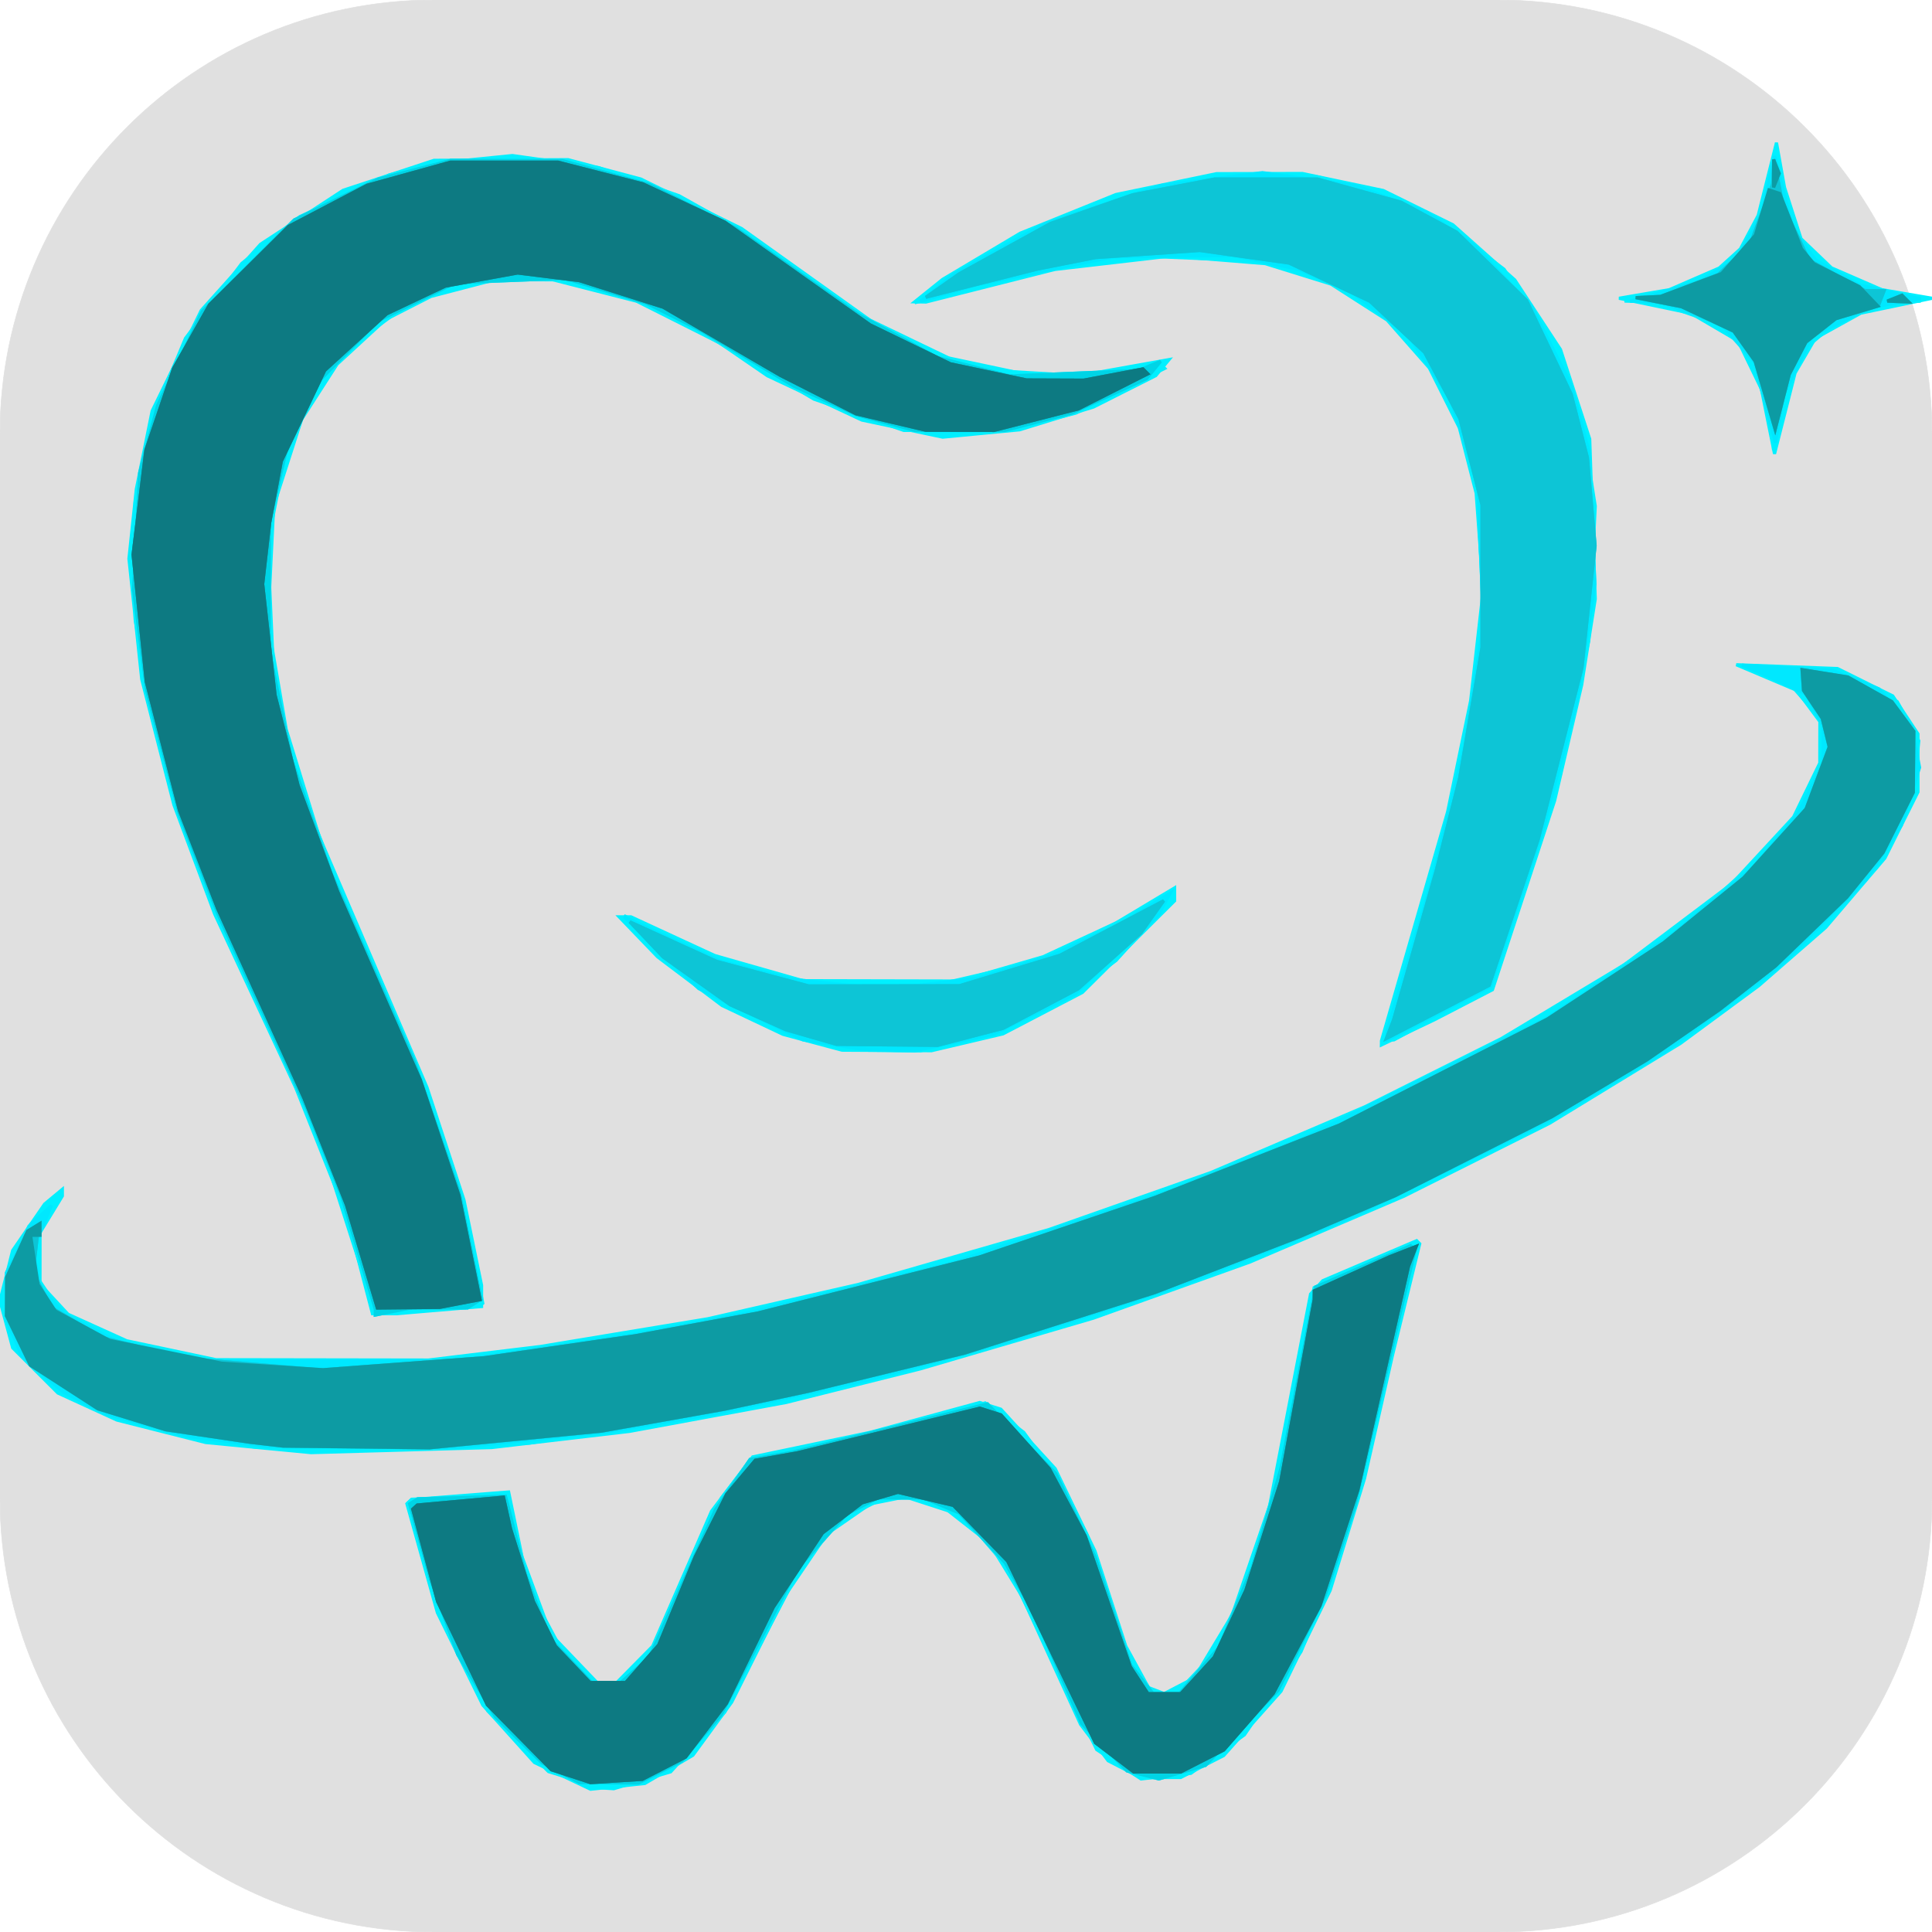
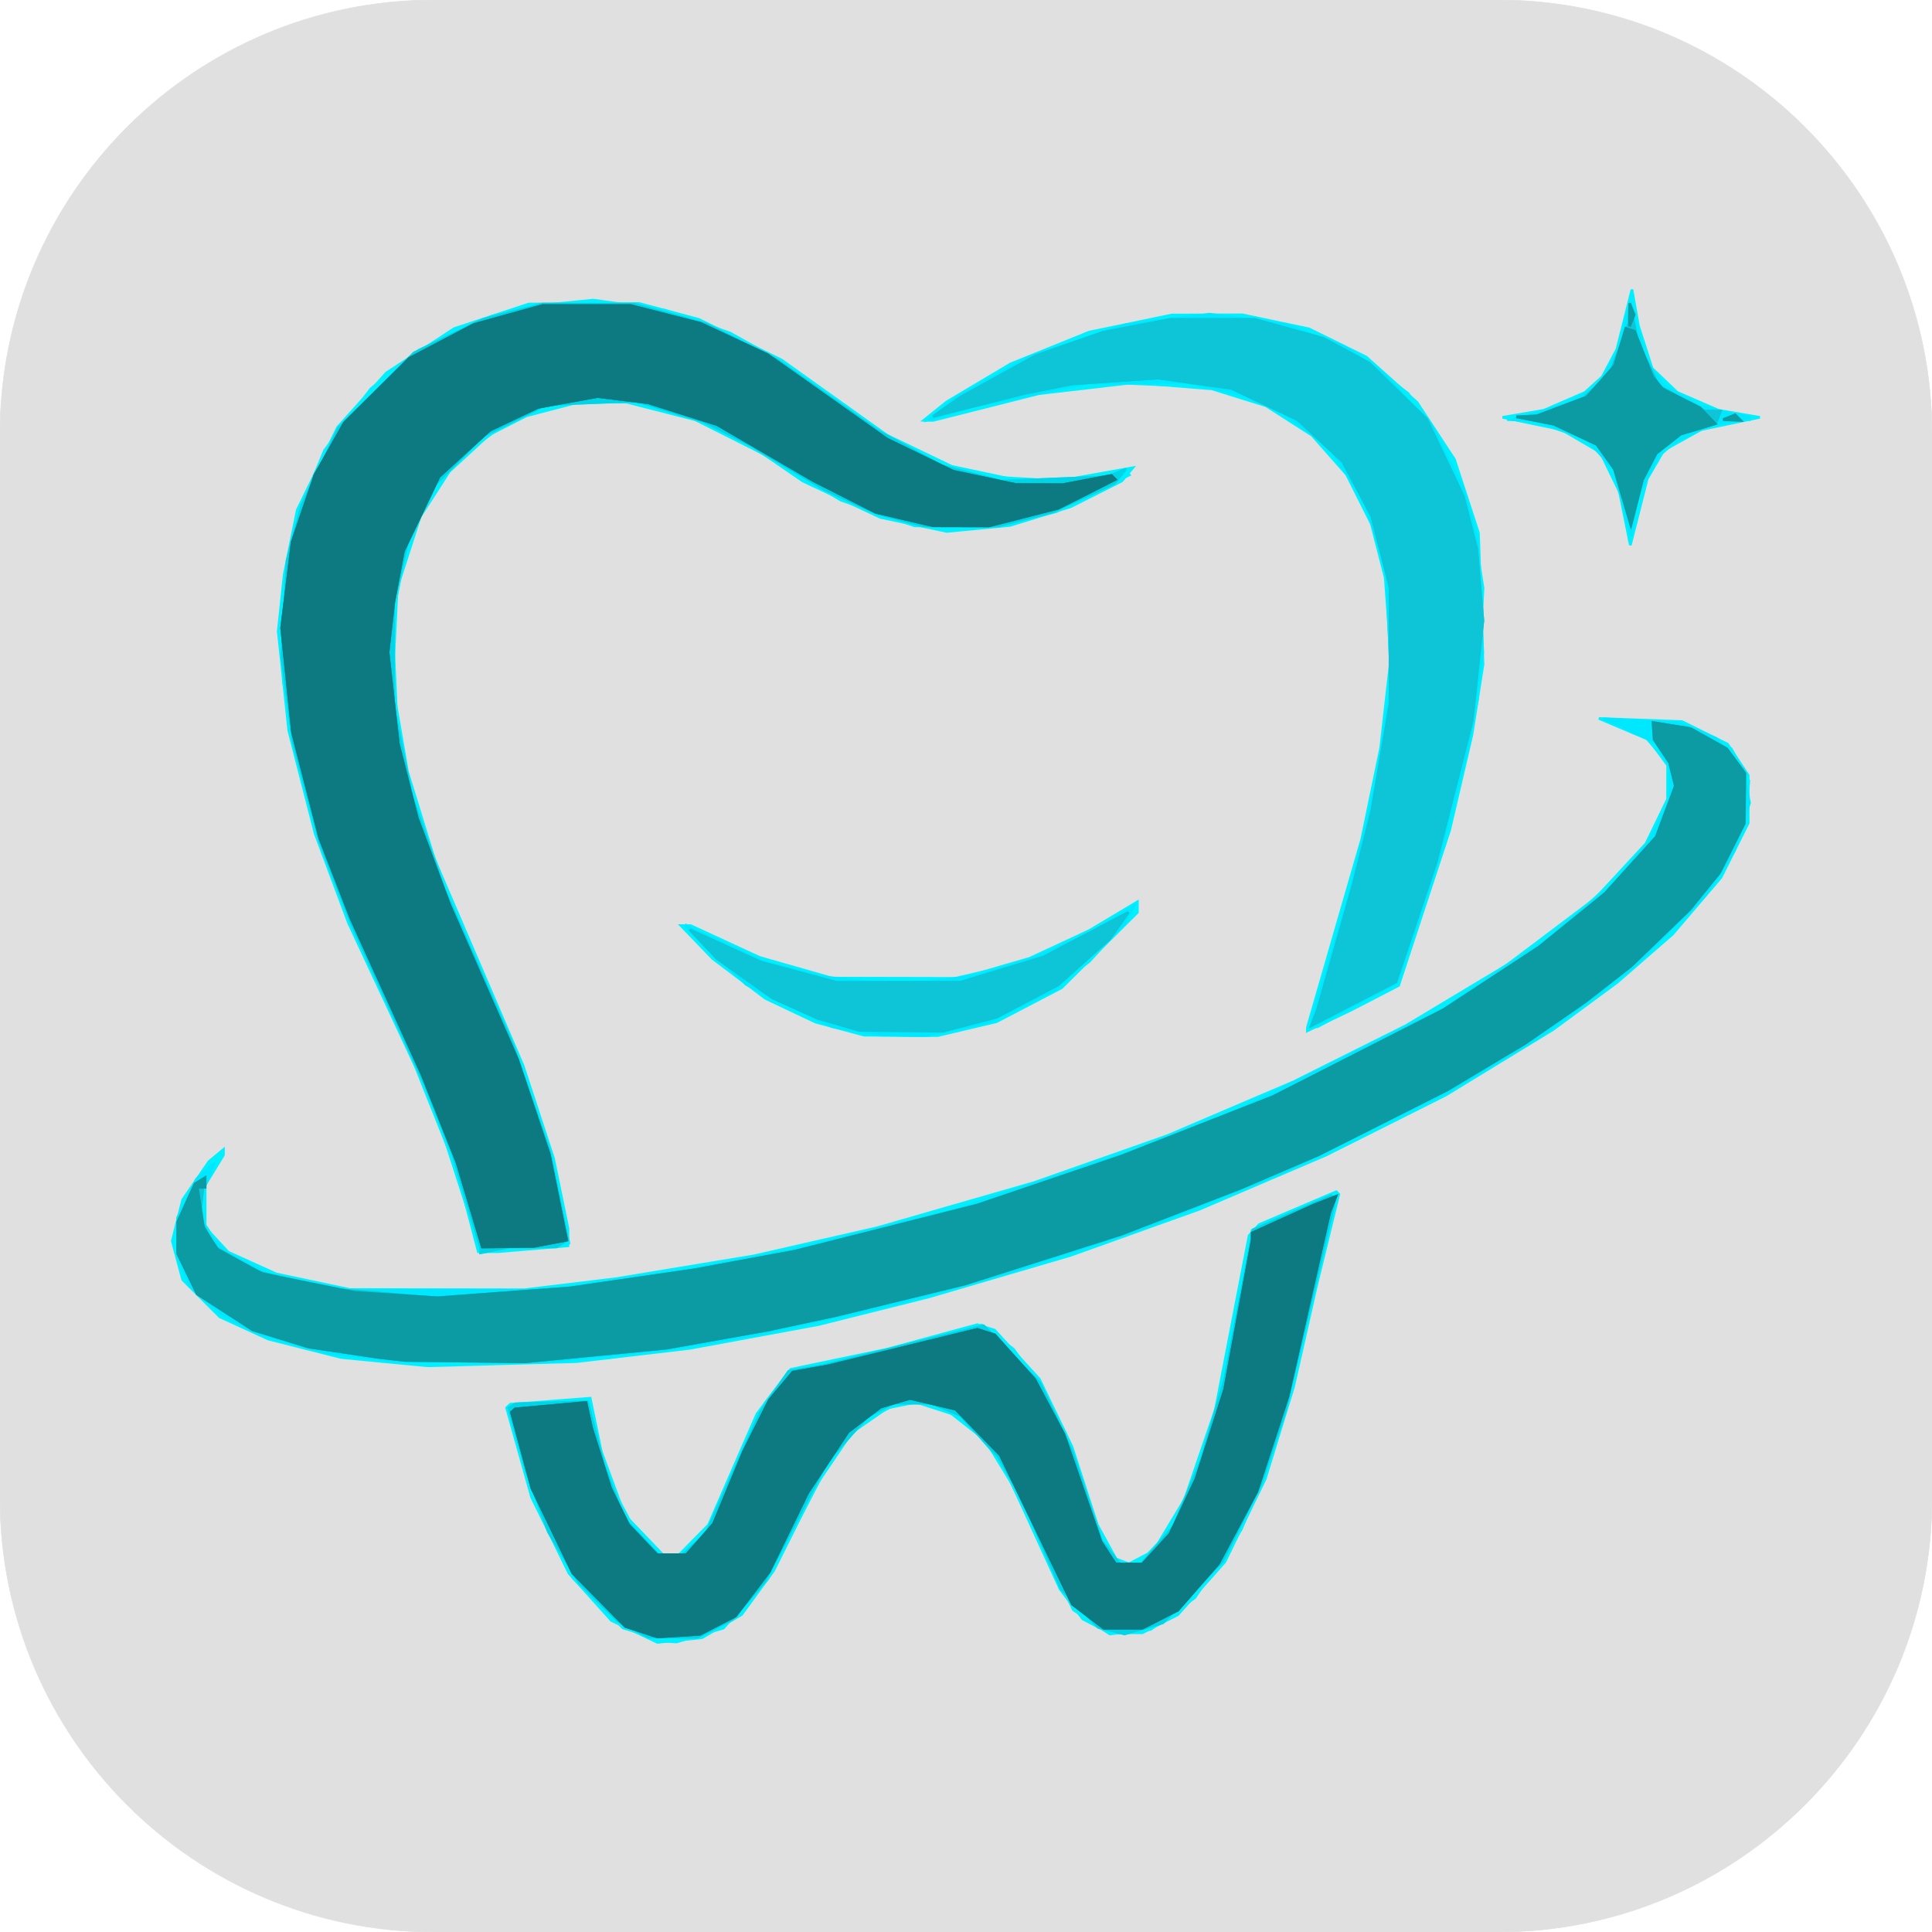
<svg xmlns="http://www.w3.org/2000/svg" width="512" height="512" viewBox="0 0 512 512">
  <rect width="512" height="512" rx="115" fill="#e0e0e0" stroke="#e0e0e0" stroke-width="0.15" />
-   <g transform="translate(256, 256) scale(5.598329) translate(-45.72793, -38.973)">
+   <g transform="translate(256, 256) scale(4.6) translate(-45.72793, -38.973)">
    <g transform="translate(-39.44872,-32.30693)">
      <path fill="#00f0ff" stroke="#00f0ff" stroke-width="0.15" d="m 66.076,109.619 -1.328,-0.634 -1.221,-1.358 -1.221,-1.358 -1.076,-2.188 -1.076,-2.188 -0.721,-2.577 -0.721,-2.577 0.113,-0.1 0.113,-0.1 2.294,-0.18 2.294,-0.18 0.317,1.533 0.317,1.533 0.677,1.831 0.677,1.831 1.098,1.146 1.098,1.146 h 0.469 0.469 l 0.849,-0.86 0.849,-0.86 1.393,-3.196 1.393,-3.196 0.973,-1.284 0.973,-1.284 2.784,-0.582 2.784,-0.582 2.59,-0.706 2.59,-0.706 0.499,0.158 0.499,0.158 1.288,1.409 1.288,1.409 0.941,1.951 0.941,1.951 0.729,2.249 0.729,2.249 0.538,0.98 0.538,0.98 0.372,0.143 0.372,0.143 0.711,-0.37 0.711,-0.37 0.899,-1.492 0.899,-1.492 0.885,-2.584 0.885,-2.584 0.969,-5.011 0.969,-5.011 0.289,-0.316 0.289,-0.316 2.221,-0.947 2.221,-0.947 0.073,0.073 0.073,0.073 -0.646,2.645 -0.646,2.645 -0.66,2.91 -0.66,2.91 -0.813,2.646 -0.813,2.646 -1.163,2.389 -1.163,2.389 -1.358,1.524 -1.358,1.524 -1.018,0.519 -1.018,0.519 H 94.389 93.44 l -0.767,-0.397 -0.767,-0.397 -0.653,-0.86 -0.653,-0.86 -1.391,-3.043 -1.391,-3.043 -0.765,-1.248 -0.765,-1.248 -0.975,-0.765 -0.975,-0.765 -1.016,-0.33 -1.016,-0.33 -0.83,0.166 -0.83,0.166 -1.026,0.711 -1.026,0.711 -0.995,1.466 -0.995,1.466 -1.258,2.514 -1.258,2.514 -0.92,1.26 -0.92,1.26 -1.138,0.667 -1.138,0.667 -1.284,0.136 -1.284,0.136 z M 51.68,94.077 49.184,93.836 47.083,93.305 44.982,92.773 43.587,92.134 42.191,91.495 41.119,90.424 l -1.071,-1.071 -0.3,-1.113 -0.3,-1.113 0.299,-1.188 0.299,-1.188 0.758,-1.102 0.758,-1.102 0.419,-0.348 0.419,-0.348 v 0.158 0.158 l -0.528,0.866 -0.528,0.866 -9.89e-4,1.218 -9.89e-4,1.218 0.663,0.715 0.663,0.715 1.387,0.628 1.387,0.628 2.117,0.448 2.117,0.448 5.027,0.008 5.027,0.008 2.646,-0.32 2.646,-0.32 3.969,-0.657 3.969,-0.657 3.563,-0.813 3.563,-0.813 4.507,-1.298 4.507,-1.298 3.836,-1.35 3.836,-1.35 3.645,-1.557 3.645,-1.557 3.234,-1.616 3.234,-1.616 2.9,-1.741 2.9,-1.741 2.549,-1.92 2.549,-1.92 1.462,-1.58 1.462,-1.58 0.621,-1.279 0.621,-1.279 0.002,-0.981 0.002,-0.981 -0.548,-0.739 -0.548,-0.739 -1.431,-0.606 -1.431,-0.606 2.395,0.09 2.395,0.09 1.309,0.649 1.309,0.649 0.596,0.899 0.596,0.899 v 1.374 1.374 l -0.782,1.564 -0.782,1.564 -1.401,1.641 -1.401,1.641 -1.587,1.381 -1.587,1.381 -1.852,1.364 -1.852,1.364 -3.095,1.889 -3.095,1.889 -3.449,1.728 -3.449,1.728 -3.643,1.557 -3.643,1.557 -3.704,1.328 -3.704,1.328 -4.101,1.202 -4.101,1.202 -3.175,0.795 -3.175,0.795 -3.704,0.684 -3.704,0.684 -3.267,0.383 -3.267,0.383 -4.274,0.12 -4.274,0.12 z m 4.793,-8.655 -0.608,-2.315 -1.207,-3.029 -1.207,-3.029 -1.92,-4.115 -1.92,-4.115 -0.964,-2.582 -0.964,-2.582 -0.762,-2.974 -0.762,-2.974 -0.303,-2.853 -0.303,-2.853 0.174,-1.645 0.174,-1.645 0.375,-1.852 0.375,-1.852 1.162,-2.381 1.162,-2.381 1.405,-1.567 1.405,-1.567 1.954,-1.276 1.954,-1.276 2.151,-0.709 2.151,-0.709 3.175,-0.015 3.175,-0.015 1.72,0.458 1.72,0.458 2.381,1.17 2.381,1.17 3.043,2.171 3.043,2.171 1.86,0.894 1.86,0.894 1.844,0.391 1.844,0.391 1.455,-0.009 1.455,-0.009 1.918,-0.343 1.918,-0.343 -0.314,0.379 -0.314,0.379 -1.471,0.742 -1.471,0.742 -1.751,0.54 -1.751,0.54 -1.821,0.174 -1.821,0.174 -1.912,-0.404 -1.912,-0.404 -2.234,-1.047 -2.234,-1.047 -1.145,-0.786 -1.145,-0.786 -1.948,-0.979 -1.948,-0.979 -1.996,-0.511 -1.996,-0.511 h -1.357 -1.357 l -1.519,0.396 -1.519,0.396 -1.077,0.549 -1.077,0.549 -1.15,1.06 -1.15,1.06 -0.837,1.304 -0.837,1.304 -0.66,2.049 -0.66,2.049 -0.135,2.778 -0.135,2.778 0.433,2.514 0.433,2.514 0.776,2.518 0.776,2.518 2.554,5.949 2.554,5.949 0.876,2.665 0.876,2.665 0.417,2.021 0.417,2.021 v 0.501 0.501 l -2.024,0.171 -2.024,0.171 H 57.639 57.081 Z M 77.911,74.89 76.511,74.513 75.069,73.831 73.626,73.148 72.103,71.998 70.58,70.848 69.668,69.9 68.756,68.952 h 0.279 0.279 l 1.983,0.916 1.983,0.916 2.089,0.596 2.089,0.596 3.704,0.008 3.704,0.008 1.984,-0.576 1.984,-0.576 1.72,-0.798 1.72,-0.798 1.389,-0.831 1.389,-0.831 v 0.305 0.305 l -2.183,2.17 -2.183,2.17 -1.879,0.98 -1.879,0.98 -1.693,0.399 -1.693,0.399 -2.117,-0.013 -2.117,-0.013 z m 26.932,0.028 v -0.095 l 1.566,-5.42 1.566,-5.42 0.545,-2.629 0.545,-2.629 0.298,-2.625 0.298,-2.625 -0.167,-2.288 -0.167,-2.288 -0.398,-1.548 -0.398,-1.548 -0.711,-1.417 -0.711,-1.417 -0.997,-1.132 -0.997,-1.132 -1.328,-0.852 -1.328,-0.852 -1.559,-0.485 -1.559,-0.485 -2.234,-0.181 -2.234,-0.181 -2.747,0.319 -2.747,0.319 -3.05,0.771 -3.05,0.771 -0.265,-0.005 -0.265,-0.005 0.661,-0.531 0.661,-0.531 1.836,-1.092 1.836,-1.092 2.265,-0.916 2.265,-0.916 2.381,-0.494 2.381,-0.494 2.033,-0.004 2.033,-0.004 1.915,0.403 1.915,0.403 1.647,0.811 1.647,0.811 1.466,1.306 1.466,1.306 1.081,1.647 1.081,1.647 0.691,2.117 0.691,2.117 0.131,3.786 0.131,3.786 -0.321,2.035 -0.321,2.035 -0.64,2.738 -0.64,2.738 -1.471,4.476 -1.471,4.476 -1.372,0.71 -1.372,0.71 -1.257,0.597 -1.257,0.597 z m 18.296,-29.411 -0.307,-1.53 -0.553,-1.142 -0.553,-1.142 -1.12,-0.657 -1.12,-0.657 -1.698,-0.354 -1.698,-0.354 1.191,-0.203 1.191,-0.203 1.181,-0.513 1.181,-0.513 0.5,-0.452 0.5,-0.452 0.422,-0.794 0.422,-0.794 0.432,-1.72 0.432,-1.72 0.19,1.058 0.19,1.058 0.391,1.214 0.391,1.214 0.721,0.69 0.721,0.69 1.191,0.517 1.191,0.517 1.191,0.203 1.191,0.203 -1.688,0.352 -1.688,0.352 -1.077,0.596 -1.077,0.596 -0.479,0.822 -0.479,0.822 -0.486,1.912 -0.486,1.912 z" />
      <path fill="#00f0ff" stroke="#00f0ff" stroke-width="0.15" d="m 66.674,109.802 -1.26,-0.387 -1.435,-1.435 -1.435,-1.435 -1.205,-2.459 -1.205,-2.459 -0.693,-2.462 -0.693,-2.462 0.095,-0.09 0.095,-0.09 2.222,-0.094 2.222,-0.094 0.624,2.348 0.624,2.348 0.838,1.572 0.838,1.572 0.651,0.512 0.651,0.512 h 0.638 0.638 l 0.665,-0.665 0.665,-0.665 0.807,-1.782 0.807,-1.782 0.885,-1.92 0.885,-1.92 0.687,-0.901 0.687,-0.901 2.037,-0.439 2.037,-0.439 3.519,-0.911 3.519,-0.911 0.914,0.697 0.914,0.697 0.892,1.224 0.892,1.224 0.595,1.179 0.595,1.179 1.055,3.055 1.055,3.055 0.517,0.728 0.517,0.728 h 0.546 0.546 l 0.871,-0.923 0.871,-0.923 0.818,-1.731 0.818,-1.731 0.672,-2.307 0.672,-2.307 0.791,-4.101 0.791,-4.101 0.115,-0.551 0.115,-0.551 2.262,-1.008 2.262,-1.008 0.15,0.15 0.15,0.15 -0.971,4.186 -0.971,4.186 -0.898,3.239 -0.898,3.239 -0.854,2.051 -0.854,2.051 -1.339,1.968 -1.339,1.968 -1.268,0.911 -1.268,0.911 -1.179,0.133 -1.179,0.133 -1.05,-0.695 -1.05,-0.695 -2.102,-4.3 -2.102,-4.3 -0.976,-1.134 -0.976,-1.134 -1.019,-0.52 -1.019,-0.52 h -0.947 -0.947 l -1.019,0.52 -1.019,0.52 -0.924,1.08 -0.924,1.08 -1.816,3.468 -1.816,3.468 -1.28,1.412 -1.28,1.412 -1.347,0.4 -1.347,0.4 -0.283,-0.018 -0.283,-0.018 z M 49.965,93.811 48.399,93.566 46.439,93.028 44.479,92.491 43.448,91.964 42.416,91.438 41.443,90.584 40.471,89.73 40.113,88.874 39.756,88.019 V 86.903 85.788 l 0.532,-1.098 0.532,-1.098 0.697,-0.639 0.697,-0.639 -0.422,0.661 -0.422,0.661 -0.167,1.058 -0.167,1.058 0.616,0.926 0.616,0.926 1.455,0.728 1.455,0.728 2.117,0.444 2.117,0.444 5.424,0.009 5.424,0.009 3.704,-0.473 3.704,-0.473 3.44,-0.634 3.44,-0.634 4.335,-1.071 4.335,-1.071 3.603,-1.082 3.603,-1.082 4.538,-1.686 4.538,-1.686 3.531,-1.605 3.531,-1.605 3.022,-1.587 3.022,-1.587 3.328,-2.204 3.328,-2.204 1.716,-1.535 1.716,-1.535 1.022,-1.21 1.022,-1.21 0.497,-1.058 0.497,-1.058 0.006,-0.983 0.006,-0.983 -0.805,-0.917 -0.805,-0.917 -1.113,-0.416 -1.113,-0.416 2.221,0.111 2.221,0.111 1.455,0.75 1.455,0.75 0.509,0.926 0.509,0.926 -0.13,1.381 -0.13,1.381 -0.853,1.601 -0.853,1.601 -1.548,1.689 -1.548,1.689 -2.448,1.981 -2.448,1.981 -2.646,1.708 -2.646,1.708 -2.91,1.581 -2.91,1.581 -2.91,1.346 -2.91,1.346 -2.278,0.941 -2.278,0.941 -3.225,1.2 -3.225,1.2 -3.493,1.075 -3.493,1.075 -4.63,1.151 -4.63,1.151 -2.117,0.42 -2.117,0.42 -3.704,0.549 -3.704,0.549 -6.482,0.096 -6.482,0.096 z m 7.148,-6.407 -0.087,-0.328 -1.201,-3.733 -1.201,-3.733 -2.507,-5.527 -2.507,-5.527 -0.949,-2.545 -0.949,-2.545 -0.53,-1.953 -0.53,-1.953 -0.404,-2.35 -0.404,-2.35 v -2.755 -2.755 l 0.419,-2.039 0.419,-2.039 0.773,-1.852 0.773,-1.852 1.332,-1.772 1.332,-1.772 1.379,-1.111 1.379,-1.111 2.117,-0.986 2.117,-0.986 1.191,-0.285 1.191,-0.285 1.72,-0.172 1.72,-0.172 2.046,0.288 2.046,0.288 1.899,0.663 1.899,0.663 1.479,0.828 1.479,0.828 2.91,2.045 2.91,2.045 1.212,0.699 1.212,0.699 1.566,0.55 1.566,0.55 2.564,0.151 2.564,0.151 1.629,-0.321 1.629,-0.321 0.134,0.134 0.134,0.134 -2.102,1.057 -2.102,1.057 -1.601,0.415 -1.601,0.415 -2.475,-0.004 -2.475,-0.004 -2.127,-0.741 -2.127,-0.741 -3.187,-1.892 -3.187,-1.892 -1.298,-0.556 -1.298,-0.556 -1.59,-0.375 -1.59,-0.375 -1.758,-0.004 -1.758,-0.004 -1.715,0.53 -1.715,0.53 -1.503,1.114 -1.503,1.114 -1.025,1.535 -1.025,1.535 -0.523,1.397 -0.523,1.397 -0.326,1.657 -0.326,1.657 0.148,3.358 0.148,3.358 0.666,2.514 0.666,2.514 0.929,2.432 0.929,2.432 1.898,4.314 1.898,4.314 0.993,3.043 0.993,3.043 0.455,2.334 0.455,2.334 -0.091,0.076 -0.091,0.076 -2.457,0.167 -2.457,0.167 z m 21.356,-12.5 -1.636,-0.356 -1.187,-0.525 -1.187,-0.525 -1.543,-1.057 -1.543,-1.057 -1.191,-1.244 -1.191,-1.244 1.392,0.695 1.392,0.695 2.444,0.828 2.444,0.828 3.499,0.127 3.499,0.127 2.58,-0.596 2.58,-0.596 2.97,-1.512 2.97,-1.512 -0.245,0.42 -0.245,0.42 -0.998,1.101 -0.998,1.101 -1.302,0.969 -1.302,0.969 -1.576,0.796 -1.576,0.796 -1.752,0.371 -1.752,0.371 -1.455,-0.016 -1.455,-0.016 z M 105.108,74.49 v -0.282 l 1.05,-3.488 1.05,-3.488 0.801,-3.296 0.801,-3.296 0.431,-2.921 0.431,-2.921 -0.147,-3.175 -0.147,-3.175 -0.445,-1.455 -0.445,-1.455 -0.738,-1.463 -0.738,-1.463 -1.075,-1.108 -1.075,-1.108 -1.001,-0.629 -1.001,-0.629 -1.587,-0.603 -1.588,-0.603 -3.175,-0.132 -3.175,-0.132 -2.84,0.445 -2.84,0.445 -1.923,0.525 -1.923,0.525 -0.529,0.137 -0.529,0.137 1.852,-1.229 1.852,-1.229 1.24,-0.635 1.24,-0.635 1.696,-0.638 1.696,-0.638 2.091,-0.478 2.091,-0.478 2.646,-5.25e-4 2.646,-5.25e-4 1.455,0.357 1.455,0.357 1.323,0.586 1.323,0.586 1.645,1.245 1.645,1.245 1.324,1.98 1.324,1.98 0.54,1.749 0.54,1.749 0.294,1.878 0.294,1.878 -0.152,3.175 -0.152,3.175 -0.673,3.175 -0.673,3.175 -1.618,5.035 -1.618,5.035 -2.324,1.249 -2.324,1.249 h -0.161 -0.161 z m 18.277,-28.199 -0.021,-0.567 -0.523,-1.692 -0.523,-1.692 -0.752,-0.72 -0.752,-0.72 -1.497,-0.526 -1.497,-0.526 -0.734,-0.022 -0.734,-0.022 1.574,-0.381 1.574,-0.381 1.138,-0.667 1.138,-0.667 0.535,-1.05 0.535,-1.05 0.368,-1.519 0.368,-1.519 0.022,0.734 0.022,0.734 0.522,1.487 0.522,1.487 0.469,0.518 0.469,0.518 0.794,0.419 0.794,0.419 1.587,0.461 1.587,0.461 -0.547,0.019 -0.547,0.019 -1.358,0.403 -1.358,0.403 -0.816,0.686 -0.816,0.686 -0.41,0.794 -0.41,0.794 -0.353,1.622 -0.353,1.622 z" />
      <path fill="#00e8ff" stroke="#00e8ff" stroke-width="0.15" d="m 65.988,109.467 -0.887,-0.473 -1.097,-1.083 -1.097,-1.083 -0.894,-1.478 -0.894,-1.478 -0.638,-1.758 -0.638,-1.758 -0.501,-1.808 -0.501,-1.808 0.191,-0.118 0.191,-0.118 2.077,-0.061 2.077,-0.061 0.468,1.828 0.468,1.828 0.579,1.536 0.579,1.536 0.993,1.044 0.993,1.044 h 0.688 0.688 l 0.679,-0.595 0.679,-0.595 1.56,-3.49 1.56,-3.49 0.823,-1.196 0.823,-1.196 0.987,-0.167 0.987,-0.167 4.63,-1.146 4.63,-1.146 1.618,1.648 1.618,1.648 0.926,1.968 0.926,1.968 0.847,2.566 0.847,2.566 0.531,0.675 0.531,0.675 h 0.622 0.622 l 0.937,-1.095 0.937,-1.095 0.789,-1.896 0.789,-1.896 0.677,-2.336 0.677,-2.336 0.823,-4.299 0.823,-4.299 2.245,-0.975 2.245,-0.975 0.106,0.106 0.106,0.106 -1.438,6.095 -1.438,6.095 -0.693,2.084 -0.693,2.084 -1.111,2.238 -1.111,2.238 -1.72,1.776 -1.72,1.776 -1.101,0.32 -1.101,0.32 -0.752,-0.189 -0.752,-0.189 -1.075,-1.122 -1.075,-1.122 -1.138,-2.627 -1.138,-2.627 -0.672,-1.174 -0.672,-1.174 -1.084,-1.18 -1.084,-1.18 -0.851,-0.358 -0.851,-0.358 h -1.08 -1.08 l -0.746,0.386 -0.746,0.386 -1.159,1.289 -1.159,1.289 -1.807,3.462 -1.807,3.462 -0.933,1.09 -0.933,1.09 -1.019,0.52 -1.019,0.52 -1.4,-0.011 -1.4,-0.011 z M 50.207,93.785 48.355,93.55 46.417,93.02 44.479,92.491 43.448,91.964 42.416,91.438 41.443,90.584 40.471,89.73 40.113,88.874 39.756,88.019 v -1.104 -1.104 l 0.577,-1.156 0.577,-1.156 0.487,-0.441 0.487,-0.441 -0.429,1.026 -0.429,1.026 0.148,0.91 0.148,0.91 0.606,0.65 0.606,0.65 1.216,0.619 1.216,0.619 2.224,0.479 2.224,0.479 5.821,-0.014 5.821,-0.014 4.101,-0.598 4.101,-0.598 2.778,-0.528 2.778,-0.528 4.786,-1.169 4.786,-1.169 5.136,-1.697 5.136,-1.697 3.175,-1.24 3.175,-1.24 5.821,-2.869 5.821,-2.869 2.962,-1.974 2.962,-1.974 1.933,-1.602 1.933,-1.602 1.058,-1.269 1.058,-1.269 0.595,-1.173 0.595,-1.173 v -0.894 -0.894 l -0.39,-0.754 -0.39,-0.754 -1.132,-0.529 -1.132,-0.529 -0.397,-0.162 -0.397,-0.162 2.151,0.124 2.151,0.124 1.087,0.435 1.087,0.435 0.784,0.893 0.784,0.893 0.182,0.969 0.182,0.969 -0.432,1.37 -0.432,1.37 -0.847,1.304 -0.847,1.304 -2.036,2.03 -2.036,2.03 -2.718,2.023 -2.718,2.023 -2.669,1.594 -2.669,1.594 -4.763,2.332 -4.763,2.332 -3.969,1.584 -3.969,1.584 -4.101,1.346 -4.101,1.346 -3.367,0.917 -3.367,0.917 -3.645,0.802 -3.645,0.802 -2.445,0.411 -2.445,0.411 -3.641,0.386 -3.641,0.386 -4.498,-0.031 -4.498,-0.031 z M 57.218,87.672 V 87.541 l -0.796,-2.678 -0.796,-2.678 -0.815,-2.053 -0.815,-2.053 -2.112,-4.623 -2.112,-4.623 -0.919,-2.378 -0.919,-2.378 -0.771,-2.92 -0.771,-2.92 -0.31,-2.381 -0.31,-2.381 0.147,-2.778 0.147,-2.778 0.423,-1.587 0.423,-1.587 1.059,-2.225 1.059,-2.225 2.175,-2.166 2.175,-2.166 1.984,-0.965 1.984,-0.965 1.72,-0.444 1.72,-0.444 2.646,0.005 2.646,0.005 2.06,0.57 2.06,0.57 2.041,1.029 2.041,1.029 2.91,2.05 2.91,2.05 1.856,1.009 1.856,1.009 1.709,0.438 1.709,0.438 3.05,-0.126 3.05,-0.126 0.529,-0.219 0.529,-0.219 -0.331,0.407 -0.331,0.407 -1.786,0.821 -1.786,0.821 -1.577,0.409 -1.577,0.409 -2.127,-0.003 -2.127,-0.003 -1.366,-0.364 -1.366,-0.364 -1.5,-0.687 -1.5,-0.687 -2.161,-1.297 -2.161,-1.297 -1.33,-0.666 -1.33,-0.666 -1.926,-0.585 -1.926,-0.585 -2.586,0.104 -2.586,0.104 -1.831,0.9 -1.831,0.9 -1.374,1.404 -1.374,1.404 -0.802,1.681 -0.802,1.681 -0.4,1.696 -0.4,1.696 -0.004,3.001 -0.004,3.001 0.529,2.594 0.529,2.594 0.942,2.706 0.942,2.706 1.968,4.463 1.968,4.463 1.061,3.078 1.061,3.078 0.518,2.537 0.518,2.537 -0.321,0.204 -0.321,0.204 -1.356,0.004 -1.356,0.004 -0.827,0.165 -0.827,0.165 z m 21.696,-12.664 -1.455,-0.232 -2.468,-1.214 -2.468,-1.214 -1.765,-1.697 -1.765,-1.697 2.249,1.035 2.249,1.035 1.712,0.441 1.712,0.441 2.257,0.237 2.257,0.237 2.176,-0.266 2.176,-0.266 1.723,-0.532 1.723,-0.532 1.657,-0.765 1.657,-0.765 1.15,-0.71 1.15,-0.71 -0.272,0.509 -0.272,0.509 -1.972,1.873 -1.972,1.873 -1.948,0.959 -1.948,0.959 -1.852,0.389 -1.852,0.389 -1.191,-0.026 -1.191,-0.026 z M 105.108,74.563 v -0.23 l 1.064,-3.55 1.064,-3.55 0.771,-3.176 0.771,-3.176 0.446,-2.91 0.446,-2.91 -0.133,-3.308 -0.133,-3.308 -0.653,-2.01 -0.653,-2.01 -1.007,-1.517 -1.007,-1.517 -1.349,-1.018 -1.349,-1.018 -1.214,-0.52 -1.214,-0.52 -1.564,-0.334 -1.564,-0.334 -2.816,0.029 -2.816,0.029 -3.269,0.664 -3.269,0.664 -1.323,0.393 -1.323,0.393 0.765,-0.622 0.765,-0.622 2.145,-1.203 2.145,-1.203 2.778,-0.918 2.778,-0.918 2.411,-0.304 2.411,-0.304 2.197,0.301 2.197,0.301 1.679,0.632 1.679,0.632 1.122,0.773 1.122,0.773 1.365,1.445 1.365,1.445 0.929,1.846 0.929,1.846 0.43,1.569 0.43,1.569 0.146,3.175 0.146,3.175 -0.423,2.759 -0.423,2.759 -0.813,3.073 -0.813,3.073 -1.237,3.693 -1.237,3.693 -2.447,1.267 -2.447,1.267 z m 17.898,-29.948 -0.49,-1.901 -0.782,-0.891 -0.782,-0.891 -1.449,-0.542 -1.449,-0.542 -0.718,-0.019 -0.718,-0.019 1.612,-0.461 1.612,-0.461 0.902,-0.527 0.902,-0.527 0.589,-1.044 0.589,-1.044 0.316,-1.402 0.316,-1.402 0.438,1.74 0.438,1.74 0.534,0.72 0.534,0.72 1.033,0.589 1.033,0.589 1.455,0.329 1.455,0.329 -1.179,0.202 -1.179,0.202 -1.388,0.679 -1.388,0.679 -0.679,1.388 -0.679,1.388 -0.195,1.139 -0.195,1.139 z" />
      <path fill="#00d4e6" stroke="#00d4e6" stroke-width="0.15" d="m 65.988,109.467 -0.887,-0.473 -1.097,-1.083 -1.097,-1.083 -0.894,-1.478 -0.894,-1.478 -0.638,-1.758 -0.638,-1.758 -0.501,-1.808 -0.501,-1.808 0.191,-0.118 0.191,-0.118 2.077,-0.061 2.077,-0.061 0.468,1.828 0.468,1.828 0.579,1.536 0.579,1.536 0.993,1.044 0.993,1.044 h 0.688 0.688 l 0.679,-0.595 0.679,-0.595 1.56,-3.49 1.56,-3.49 0.823,-1.196 0.823,-1.196 0.987,-0.167 0.987,-0.167 4.63,-1.146 4.63,-1.146 1.618,1.648 1.618,1.648 0.926,1.968 0.926,1.968 0.847,2.566 0.847,2.566 0.531,0.675 0.531,0.675 h 0.622 0.622 l 0.937,-1.095 0.937,-1.095 0.789,-1.896 0.789,-1.896 0.677,-2.336 0.677,-2.336 0.823,-4.299 0.823,-4.299 2.245,-0.975 2.245,-0.975 0.106,0.106 0.106,0.106 -1.438,6.095 -1.438,6.095 -0.693,2.084 -0.693,2.084 -1.111,2.238 -1.111,2.238 -1.72,1.776 -1.72,1.776 -1.101,0.32 -1.101,0.32 -0.752,-0.189 -0.752,-0.189 -1.075,-1.122 -1.075,-1.122 -1.138,-2.627 -1.138,-2.627 -0.672,-1.174 -0.672,-1.174 -1.084,-1.18 -1.084,-1.18 -0.851,-0.358 -0.851,-0.358 h -1.08 -1.08 l -0.746,0.386 -0.746,0.386 -1.159,1.289 -1.159,1.289 -1.807,3.462 -1.807,3.462 -0.933,1.09 -0.933,1.09 -1.019,0.52 -1.019,0.52 -1.4,-0.011 -1.4,-0.011 z m -13.93,-15.551 -0.794,-0.092 -1.984,-0.295 -1.984,-0.295 -1.607,-0.496 -1.607,-0.496 -1.596,-1.032 -1.596,-1.032 -0.568,-1.172 -0.568,-1.172 0.006,-0.909 0.006,-0.909 0.496,-1.092 0.496,-1.092 0.259,-0.16 0.259,-0.16 -0.129,1.142 -0.129,1.142 0.428,0.827 0.428,0.827 1.221,0.716 1.221,0.716 2.018,0.493 2.018,0.493 3.135,0.266 3.135,0.266 3.876,-0.287 3.876,-0.287 3.572,-0.52 3.572,-0.52 2.91,-0.54 2.91,-0.54 5.239,-1.324 5.239,-1.324 4.169,-1.416 4.169,-1.416 4.351,-1.708 4.351,-1.708 4.916,-2.505 4.916,-2.505 2.757,-1.809 2.757,-1.809 1.892,-1.536 1.892,-1.536 1.478,-1.633 1.478,-1.633 0.548,-1.466 0.548,-1.466 -0.166,-0.676 -0.166,-0.676 -0.443,-0.661 -0.443,-0.661 -0.034,-0.491 -0.034,-0.491 1.082,0.173 1.082,0.173 1.042,0.583 1.042,0.583 0.521,0.705 0.521,0.705 -0.013,1.443 -0.013,1.443 -0.715,1.424 -0.715,1.424 -0.858,1.058 -0.858,1.058 -1.69,1.629 -1.69,1.629 -1.323,1.031 -1.323,1.031 -1.72,1.191 -1.72,1.191 -2.249,1.345 -2.249,1.345 -3.704,1.867 -3.704,1.867 -2.249,0.965 -2.249,0.965 -3.44,1.329 -3.44,1.329 -4.498,1.431 -4.498,1.431 -3.704,0.905 -3.704,0.905 -1.984,0.425 -1.984,0.425 -2.91,0.518 -2.91,0.518 -4.077,0.395 -4.077,0.395 -3.463,-0.04 -3.463,-0.04 z m 5.159,-6.244 V 87.541 l -0.796,-2.678 -0.796,-2.678 -0.815,-2.053 -0.815,-2.053 -2.112,-4.623 -2.112,-4.623 -0.919,-2.378 -0.919,-2.378 -0.771,-2.92 -0.771,-2.92 -0.31,-2.381 -0.31,-2.381 0.147,-2.778 0.147,-2.778 0.423,-1.587 0.423,-1.587 1.059,-2.225 1.059,-2.225 2.175,-2.166 2.175,-2.166 1.984,-0.965 1.984,-0.965 1.72,-0.444 1.72,-0.444 2.646,0.005 2.646,0.005 2.06,0.57 2.06,0.57 2.041,1.029 2.041,1.029 2.91,2.05 2.91,2.05 1.856,1.009 1.856,1.009 1.709,0.438 1.709,0.438 3.05,-0.126 3.05,-0.126 0.529,-0.219 0.529,-0.219 -0.331,0.407 -0.331,0.407 -1.786,0.821 -1.786,0.821 -1.577,0.409 -1.577,0.409 -2.127,-0.003 -2.127,-0.003 -1.366,-0.364 -1.366,-0.364 -1.5,-0.687 -1.5,-0.687 -2.161,-1.297 -2.161,-1.297 -1.33,-0.666 -1.33,-0.666 -1.926,-0.585 -1.926,-0.585 -2.586,0.104 -2.586,0.104 -1.831,0.9 -1.831,0.9 -1.374,1.404 -1.374,1.404 -0.802,1.681 -0.802,1.681 -0.4,1.696 -0.4,1.696 -0.004,3.001 -0.004,3.001 0.529,2.594 0.529,2.594 0.942,2.706 0.942,2.706 1.968,4.463 1.968,4.463 1.061,3.078 1.061,3.078 0.518,2.537 0.518,2.537 -0.321,0.204 -0.321,0.204 -1.356,0.004 -1.356,0.004 -0.827,0.165 -0.827,0.165 z m 20.637,-13.026 -1.191,-0.343 -1.323,-0.593 -1.323,-0.593 -1.587,-1.13 -1.587,-1.13 -0.79,-0.834 -0.79,-0.834 2.052,0.935 2.052,0.935 2.178,0.582 2.178,0.582 3.572,-0.005 3.572,-0.005 2.381,-0.721 2.381,-0.721 2.453,-1.29 2.453,-1.29 -0.543,0.763 -0.543,0.763 -1.486,1.325 -1.486,1.325 -1.771,0.931 -1.771,0.931 -1.553,0.404 -1.553,0.404 -2.392,-0.024 -2.392,-0.024 z m 27.388,-0.368 0.169,-0.432 1.02,-3.572 1.02,-3.572 0.549,-2.169 0.549,-2.169 0.527,-3.082 0.527,-3.082 v -3.371 -3.371 l -0.523,-2.044 -0.523,-2.044 -0.835,-1.567 -0.835,-1.567 -1.293,-1.21 -1.293,-1.21 -1.913,-0.906 -1.913,-0.906 -2.117,-0.298 -2.117,-0.298 -2.465,0.168 -2.465,0.168 -1.371,0.271 -1.371,0.271 -2.117,0.534 -2.117,0.534 -0.529,0.135 -0.529,0.135 0.794,-0.559 0.794,-0.559 2.156,-1.188 2.156,-1.188 1.945,-0.68 1.945,-0.68 1.942,-0.372 1.942,-0.372 h 2.429 2.429 l 1.978,0.548 1.978,0.548 1.316,0.709 1.316,0.709 1.656,1.617 1.656,1.617 1.057,2.219 1.057,2.219 0.384,1.5 0.384,1.5 0.182,2.083 0.182,2.083 -0.312,2.897 -0.312,2.897 -1.034,4.054 -1.034,4.054 -1.161,3.458 -1.161,3.458 -2.434,1.258 -2.434,1.258 z m 17.765,-30.011 -0.475,-1.612 -0.507,-0.711 -0.507,-0.711 -1.236,-0.581 -1.236,-0.581 -1.083,-0.215 -1.083,-0.215 0.592,-0.029 0.592,-0.029 1.367,-0.52 1.367,-0.52 0.751,-0.72 0.751,-0.72 0.53,-1.416 0.53,-1.416 0.029,-0.585 0.029,-0.585 0.217,1.095 0.217,1.095 0.614,1.286 0.614,1.286 1.323,0.721 1.323,0.721 0.455,0.006 0.455,0.006 -0.138,0.359 -0.138,0.359 -1.009,0.302 -1.009,0.302 -0.703,0.553 -0.703,0.553 -0.396,0.765 -0.396,0.765 -0.333,1.301 -0.333,1.301 z m 6.127,-4.601 0.347,-0.139 0.16,0.16 0.16,0.16 -0.507,-0.021 -0.507,-0.021 z" />
      <path fill="#0dc5d6" stroke="#0dc5d6" stroke-width="0.15" d="m 66.479,109.633 -0.926,-0.303 -1.516,-1.538 -1.516,-1.538 -1.178,-2.446 -1.178,-2.446 -0.589,-2.185 -0.589,-2.185 0.108,-0.098 0.108,-0.098 2.04,-0.186 2.04,-0.186 0.166,0.749 0.166,0.749 0.542,1.72 0.542,1.72 0.521,1.058 0.521,1.058 0.817,0.86 0.817,0.86 h 0.847 0.847 l 0.781,-0.89 0.781,-0.89 0.866,-2.086 0.866,-2.086 0.745,-1.482 0.745,-1.482 0.676,-0.803 0.676,-0.803 0.994,-0.176 0.994,-0.176 4.32,-1.056 4.32,-1.056 0.497,0.158 0.497,0.158 1.149,1.278 1.149,1.278 0.847,1.589 0.847,1.589 1.067,3.094 1.067,3.094 0.418,0.639 0.418,0.639 h 0.778 0.778 l 0.789,-0.86 0.789,-0.86 0.751,-1.587 0.751,-1.587 0.825,-2.577 0.825,-2.577 0.794,-4.302 0.794,-4.302 10e-4,-0.21 0.001,-0.21 1.786,-0.808 1.786,-0.808 0.626,-0.244 0.626,-0.244 -0.182,0.468 -0.182,0.468 -1.199,5.292 -1.199,5.292 -0.899,2.748 -0.899,2.748 -1.104,2.072 -1.104,2.072 -1.173,1.341 -1.173,1.341 -1.019,0.52 -1.019,0.52 H 94.229 93.119 l -0.907,-0.692 -0.907,-0.692 -2.078,-4.3 -2.078,-4.3 -1.284,-1.318 -1.284,-1.318 -1.313,-0.31 -1.313,-0.31 -0.849,0.249 -0.849,0.249 -0.938,0.715 -0.938,0.715 -1.162,1.754 -1.162,1.754 -1.11,2.277 -1.11,2.277 -0.968,1.272 -0.968,1.272 -1.023,0.527 -1.023,0.527 -1.226,0.077 -1.226,0.077 z m -14.42,-15.718 -0.794,-0.092 -1.984,-0.295 -1.984,-0.295 -1.607,-0.496 -1.607,-0.496 -1.596,-1.032 -1.596,-1.032 -0.568,-1.172 -0.568,-1.172 0.006,-0.909 0.006,-0.909 0.496,-1.092 0.496,-1.092 0.259,-0.16 0.259,-0.16 -0.129,1.142 -0.129,1.142 0.428,0.827 0.428,0.827 1.221,0.716 1.221,0.716 2.018,0.493 2.018,0.493 3.135,0.266 3.135,0.266 3.876,-0.287 3.876,-0.287 3.572,-0.52 3.572,-0.52 2.91,-0.54 2.91,-0.54 5.239,-1.324 5.239,-1.324 4.169,-1.416 4.169,-1.416 4.351,-1.708 4.351,-1.708 4.916,-2.505 4.916,-2.505 2.757,-1.809 2.757,-1.809 1.892,-1.536 1.892,-1.536 1.478,-1.633 1.478,-1.633 0.548,-1.466 0.548,-1.466 -0.166,-0.676 -0.166,-0.676 -0.443,-0.661 -0.443,-0.661 -0.034,-0.491 -0.034,-0.491 1.082,0.173 1.082,0.173 1.042,0.583 1.042,0.583 0.521,0.705 0.521,0.705 -0.013,1.443 -0.013,1.443 -0.715,1.424 -0.715,1.424 -0.858,1.058 -0.858,1.058 -1.69,1.629 -1.69,1.629 -1.323,1.031 -1.323,1.031 -1.72,1.191 -1.72,1.191 -2.249,1.345 -2.249,1.345 -3.704,1.867 -3.704,1.867 -2.249,0.965 -2.249,0.965 -3.44,1.329 -3.44,1.329 -4.498,1.431 -4.498,1.431 -3.704,0.905 -3.704,0.905 -1.984,0.425 -1.984,0.425 -2.91,0.518 -2.91,0.518 -4.077,0.395 -4.077,0.395 -3.463,-0.04 -3.463,-0.04 z m 4.523,-8.884 -0.731,-2.441 -1.003,-2.52 -1.003,-2.52 -2.048,-4.498 -2.048,-4.498 -0.902,-2.321 -0.902,-2.321 -0.784,-3.042 -0.784,-3.042 -0.314,-3.01 -0.314,-3.01 0.304,-2.478 0.304,-2.478 0.657,-1.932 0.657,-1.932 0.85,-1.506 0.85,-1.506 1.872,-1.854 1.872,-1.854 1.856,-0.973 1.856,-0.973 1.975,-0.547 1.975,-0.547 h 2.543 2.543 l 2.013,0.515 2.013,0.515 1.932,0.903 1.932,0.903 3.44,2.432 3.44,2.432 1.901,0.923 1.901,0.923 1.803,0.382 1.803,0.382 1.353,0.005 1.353,0.005 1.402,-0.266 1.402,-0.266 0.116,0.116 0.116,0.116 -1.642,0.829 -1.642,0.829 -1.999,0.511 -1.999,0.511 -1.611,-0.004 -1.611,-0.004 -1.655,-0.39 -1.655,-0.39 -1.785,-0.906 -1.785,-0.906 -2.778,-1.617 -2.778,-1.617 -1.984,-0.629 -1.984,-0.629 -1.46,-0.181 -1.46,-0.181 -1.715,0.311 -1.715,0.311 -1.388,0.657 -1.388,0.657 -1.465,1.339 -1.465,1.339 -1.027,2.148 -1.027,2.148 -0.275,1.455 -0.275,1.455 -0.166,1.455 -0.166,1.455 0.293,2.627 0.293,2.627 0.544,2.136 0.544,2.136 0.937,2.514 0.937,2.514 1.956,4.458 1.956,4.458 0.915,2.735 0.915,2.735 0.5,2.465 0.5,2.465 -0.956,0.183 -0.956,0.183 -1.474,0.015 -1.474,0.015 z M 77.856,74.647 76.665,74.304 75.342,73.711 74.019,73.117 l -1.587,-1.13 -1.587,-1.13 -0.79,-0.834 -0.79,-0.834 2.052,0.935 2.052,0.935 2.178,0.582 2.178,0.582 3.572,-0.005 3.572,-0.005 2.381,-0.721 2.381,-0.721 2.453,-1.29 2.453,-1.29 -0.543,0.763 -0.543,0.763 -1.486,1.325 -1.486,1.325 -1.771,0.931 -1.771,0.931 -1.553,0.404 -1.553,0.404 -2.392,-0.024 -2.392,-0.024 z m 27.388,-0.368 0.169,-0.432 1.02,-3.572 1.02,-3.572 0.549,-2.169 0.549,-2.169 0.527,-3.082 0.527,-3.082 v -3.371 -3.371 l -0.523,-2.044 -0.523,-2.044 -0.835,-1.567 -0.835,-1.567 -1.293,-1.21 -1.293,-1.21 -1.913,-0.906 -1.913,-0.906 -2.117,-0.298 -2.117,-0.298 -2.465,0.168 -2.465,0.168 -1.371,0.271 -1.371,0.271 -2.117,0.534 -2.117,0.534 -0.529,0.135 -0.529,0.135 0.794,-0.559 0.794,-0.559 2.156,-1.188 2.156,-1.188 1.945,-0.68 1.945,-0.68 1.942,-0.372 1.942,-0.372 h 2.429 2.429 l 1.978,0.548 1.978,0.548 1.316,0.709 1.316,0.709 1.656,1.617 1.656,1.617 1.057,2.219 1.057,2.219 0.384,1.5 0.384,1.5 0.182,2.083 0.182,2.083 -0.312,2.897 -0.312,2.897 -1.034,4.054 -1.034,4.054 -1.161,3.458 -1.161,3.458 -2.434,1.258 -2.434,1.258 z m 17.765,-30.011 -0.475,-1.612 -0.507,-0.711 -0.507,-0.711 -1.236,-0.581 -1.236,-0.581 -1.083,-0.215 -1.083,-0.215 0.592,-0.029 0.592,-0.029 1.367,-0.52 1.367,-0.52 0.751,-0.72 0.751,-0.72 0.53,-1.416 0.53,-1.416 0.029,-0.585 0.029,-0.585 0.217,1.095 0.217,1.095 0.614,1.286 0.614,1.286 1.323,0.721 1.323,0.721 0.455,0.006 0.455,0.006 -0.138,0.359 -0.138,0.359 -1.009,0.302 -1.009,0.302 -0.703,0.553 -0.703,0.553 -0.396,0.765 -0.396,0.765 -0.333,1.301 -0.333,1.301 z m 6.127,-4.601 0.347,-0.139 0.16,0.16 0.16,0.16 -0.507,-0.021 -0.507,-0.021 z" />
      <path fill="#0d9ba3" stroke="#0d9ba3" stroke-width="0.15" d="m 66.479,109.633 -0.926,-0.303 -1.516,-1.538 -1.516,-1.538 -1.178,-2.446 -1.178,-2.446 -0.589,-2.185 -0.589,-2.185 0.108,-0.098 0.108,-0.098 2.04,-0.186 2.04,-0.186 0.166,0.749 0.166,0.749 0.542,1.72 0.542,1.72 0.521,1.058 0.521,1.058 0.817,0.86 0.817,0.86 h 0.847 0.847 l 0.781,-0.89 0.781,-0.89 0.866,-2.086 0.866,-2.086 0.745,-1.482 0.745,-1.482 0.676,-0.803 0.676,-0.803 0.994,-0.176 0.994,-0.176 4.32,-1.056 4.32,-1.056 0.497,0.158 0.497,0.158 1.149,1.278 1.149,1.278 0.847,1.589 0.847,1.589 1.067,3.094 1.067,3.094 0.418,0.639 0.418,0.639 h 0.778 0.778 l 0.789,-0.86 0.789,-0.86 0.751,-1.587 0.751,-1.587 0.825,-2.577 0.825,-2.577 0.794,-4.302 0.794,-4.302 10e-4,-0.21 0.001,-0.21 1.786,-0.808 1.786,-0.808 0.626,-0.244 0.626,-0.244 -0.182,0.468 -0.182,0.468 -1.199,5.292 -1.199,5.292 -0.899,2.748 -0.899,2.748 -1.104,2.072 -1.104,2.072 -1.173,1.341 -1.173,1.341 -1.019,0.52 -1.019,0.52 H 94.229 93.119 l -0.907,-0.692 -0.907,-0.692 -2.078,-4.3 -2.078,-4.3 -1.284,-1.318 -1.284,-1.318 -1.313,-0.31 -1.313,-0.31 -0.849,0.249 -0.849,0.249 -0.938,0.715 -0.938,0.715 -1.162,1.754 -1.162,1.754 -1.11,2.277 -1.11,2.277 -0.968,1.272 -0.968,1.272 -1.023,0.527 -1.023,0.527 -1.226,0.077 -1.226,0.077 z m -14.42,-15.718 -0.794,-0.092 -1.984,-0.295 -1.984,-0.295 -1.607,-0.496 -1.607,-0.496 -1.596,-1.032 -1.596,-1.032 -0.568,-1.172 -0.568,-1.172 0.006,-0.909 0.006,-0.909 0.496,-1.092 0.496,-1.092 0.292,-0.181 0.292,-0.181 v 0.28 0.28 h -0.223 -0.223 l 0.177,1.168 0.177,1.168 0.409,0.624 0.409,0.624 1.29,0.698 1.29,0.698 2.646,0.536 2.646,0.536 2.401,0.155 2.401,0.155 3.817,-0.285 3.817,-0.285 3.572,-0.52 3.572,-0.52 2.91,-0.54 2.91,-0.54 5.239,-1.324 5.239,-1.324 4.169,-1.416 4.169,-1.416 4.351,-1.708 4.351,-1.708 4.916,-2.505 4.916,-2.505 2.757,-1.809 2.757,-1.809 1.892,-1.536 1.892,-1.536 1.478,-1.633 1.478,-1.633 0.548,-1.466 0.548,-1.466 -0.166,-0.676 -0.166,-0.676 -0.443,-0.661 -0.443,-0.661 -0.034,-0.491 -0.034,-0.491 1.082,0.173 1.082,0.173 1.042,0.583 1.042,0.583 0.521,0.705 0.521,0.705 -0.013,1.443 -0.013,1.443 -0.715,1.424 -0.715,1.424 -0.858,1.058 -0.858,1.058 -1.69,1.629 -1.69,1.629 -1.323,1.031 -1.323,1.031 -1.72,1.191 -1.72,1.191 -2.249,1.345 -2.249,1.345 -3.704,1.867 -3.704,1.867 -2.249,0.965 -2.249,0.965 -3.44,1.329 -3.44,1.329 -4.498,1.431 -4.498,1.431 -3.704,0.905 -3.704,0.905 -1.984,0.425 -1.984,0.425 -2.91,0.518 -2.91,0.518 -4.077,0.395 -4.077,0.395 -3.463,-0.04 -3.463,-0.04 z m 4.523,-8.884 -0.731,-2.441 -1.003,-2.52 -1.003,-2.52 -2.048,-4.498 -2.048,-4.498 -0.902,-2.321 -0.902,-2.321 -0.784,-3.042 -0.784,-3.042 -0.314,-3.01 -0.314,-3.01 0.304,-2.478 0.304,-2.478 0.657,-1.932 0.657,-1.932 0.85,-1.506 0.85,-1.506 1.872,-1.854 1.872,-1.854 1.856,-0.973 1.856,-0.973 1.975,-0.547 1.975,-0.547 h 2.543 2.543 l 2.013,0.515 2.013,0.515 1.932,0.903 1.932,0.903 3.44,2.432 3.44,2.432 1.901,0.923 1.901,0.923 1.803,0.382 1.803,0.382 1.353,0.005 1.353,0.005 1.402,-0.266 1.402,-0.266 0.116,0.116 0.116,0.116 -1.642,0.829 -1.642,0.829 -1.999,0.511 -1.999,0.511 -1.611,-0.004 -1.611,-0.004 -1.655,-0.39 -1.655,-0.39 -1.785,-0.906 -1.785,-0.906 -2.778,-1.617 -2.778,-1.617 -1.984,-0.629 -1.984,-0.629 -1.46,-0.181 -1.46,-0.181 -1.715,0.311 -1.715,0.311 -1.388,0.657 -1.388,0.657 -1.465,1.339 -1.465,1.339 -1.027,2.148 -1.027,2.148 -0.275,1.455 -0.275,1.455 -0.166,1.455 -0.166,1.455 0.293,2.627 0.293,2.627 0.544,2.136 0.544,2.136 0.937,2.514 0.937,2.514 1.956,4.458 1.956,4.458 0.915,2.735 0.915,2.735 0.5,2.465 0.5,2.465 -0.956,0.183 -0.956,0.183 -1.474,0.015 -1.474,0.015 z m 66.427,-40.764 -0.475,-1.612 -0.507,-0.711 -0.507,-0.711 -1.236,-0.581 -1.236,-0.581 -1.083,-0.215 -1.083,-0.215 0.585,-0.029 0.585,-0.029 1.449,-0.542 1.449,-0.542 0.798,-0.909 0.798,-0.909 0.321,-1.07 0.321,-1.07 0.256,0.085 0.256,0.085 0.514,1.309 0.514,1.309 0.292,0.352 0.292,0.352 1.076,0.542 1.076,0.542 0.441,0.462 0.441,0.462 -1,0.3 -1,0.3 -0.703,0.553 -0.703,0.553 -0.396,0.765 -0.396,0.765 -0.333,1.301 -0.333,1.301 z m 6.127,-4.601 0.347,-0.139 0.16,0.16 0.16,0.16 -0.507,-0.021 -0.507,-0.021 z m -5.729,-5.905 v -0.661 l 0.133,0.331 0.133,0.331 -0.133,0.331 -0.133,0.331 z" />
      <path fill="#0d7a82" stroke="#0d7a82" stroke-width="0.15" d="m 66.479,109.633 -0.926,-0.303 -1.516,-1.538 -1.516,-1.538 -1.178,-2.446 -1.178,-2.446 -0.589,-2.185 -0.589,-2.185 0.108,-0.098 0.108,-0.098 2.04,-0.186 2.04,-0.186 0.166,0.749 0.166,0.749 0.542,1.72 0.542,1.72 0.521,1.058 0.521,1.058 0.817,0.86 0.817,0.86 h 0.847 0.847 l 0.781,-0.89 0.781,-0.89 0.866,-2.086 0.866,-2.086 0.745,-1.482 0.745,-1.482 0.676,-0.803 0.676,-0.803 0.994,-0.176 0.994,-0.176 4.32,-1.056 4.32,-1.056 0.497,0.158 0.497,0.158 1.149,1.278 1.149,1.278 0.847,1.589 0.847,1.589 1.067,3.094 1.067,3.094 0.418,0.639 0.418,0.639 h 0.778 0.778 l 0.789,-0.86 0.789,-0.86 0.751,-1.587 0.751,-1.587 0.825,-2.577 0.825,-2.577 0.794,-4.302 0.794,-4.302 10e-4,-0.21 0.001,-0.21 1.786,-0.808 1.786,-0.808 0.626,-0.244 0.626,-0.244 -0.182,0.468 -0.182,0.468 -1.199,5.292 -1.199,5.292 -0.899,2.748 -0.899,2.748 -1.104,2.072 -1.104,2.072 -1.173,1.341 -1.173,1.341 -1.019,0.52 -1.019,0.52 H 94.229 93.119 l -0.907,-0.692 -0.907,-0.692 -2.078,-4.3 -2.078,-4.3 -1.284,-1.318 -1.284,-1.318 -1.313,-0.31 -1.313,-0.31 -0.849,0.249 -0.849,0.249 -0.938,0.715 -0.938,0.715 -1.162,1.754 -1.162,1.754 -1.11,2.277 -1.11,2.277 -0.968,1.272 -0.968,1.272 -1.023,0.527 -1.023,0.527 -1.226,0.077 -1.226,0.077 z m -9.897,-24.602 -0.731,-2.441 -1.003,-2.52 -1.003,-2.52 -2.048,-4.498 -2.048,-4.498 -0.902,-2.321 -0.902,-2.321 -0.784,-3.042 -0.784,-3.042 -0.314,-3.01 -0.314,-3.01 0.304,-2.478 0.304,-2.478 0.657,-1.932 0.657,-1.932 0.85,-1.506 0.85,-1.506 1.872,-1.854 1.872,-1.854 1.856,-0.973 1.856,-0.973 1.975,-0.547 1.975,-0.547 h 2.543 2.543 l 2.013,0.515 2.013,0.515 1.932,0.903 1.932,0.903 3.44,2.432 3.44,2.432 1.901,0.923 1.901,0.923 1.803,0.382 1.803,0.382 1.353,0.005 1.353,0.005 1.402,-0.266 1.402,-0.266 0.116,0.116 0.116,0.116 -1.642,0.829 -1.642,0.829 -1.999,0.511 -1.999,0.511 -1.611,-0.004 -1.611,-0.004 -1.655,-0.39 -1.655,-0.39 -1.785,-0.906 -1.785,-0.906 -2.778,-1.617 -2.778,-1.617 -1.984,-0.629 -1.984,-0.629 -1.46,-0.181 -1.46,-0.181 -1.715,0.311 -1.715,0.311 -1.388,0.657 -1.388,0.657 -1.465,1.339 -1.465,1.339 -1.027,2.148 -1.027,2.148 -0.275,1.455 -0.275,1.455 -0.166,1.455 -0.166,1.455 0.293,2.627 0.293,2.627 0.544,2.136 0.544,2.136 0.937,2.514 0.937,2.514 1.956,4.458 1.956,4.458 0.915,2.735 0.915,2.735 0.5,2.465 0.5,2.465 -0.956,0.183 -0.956,0.183 -1.474,0.015 -1.474,0.015 z" />
    </g>
  </g>
</svg>
